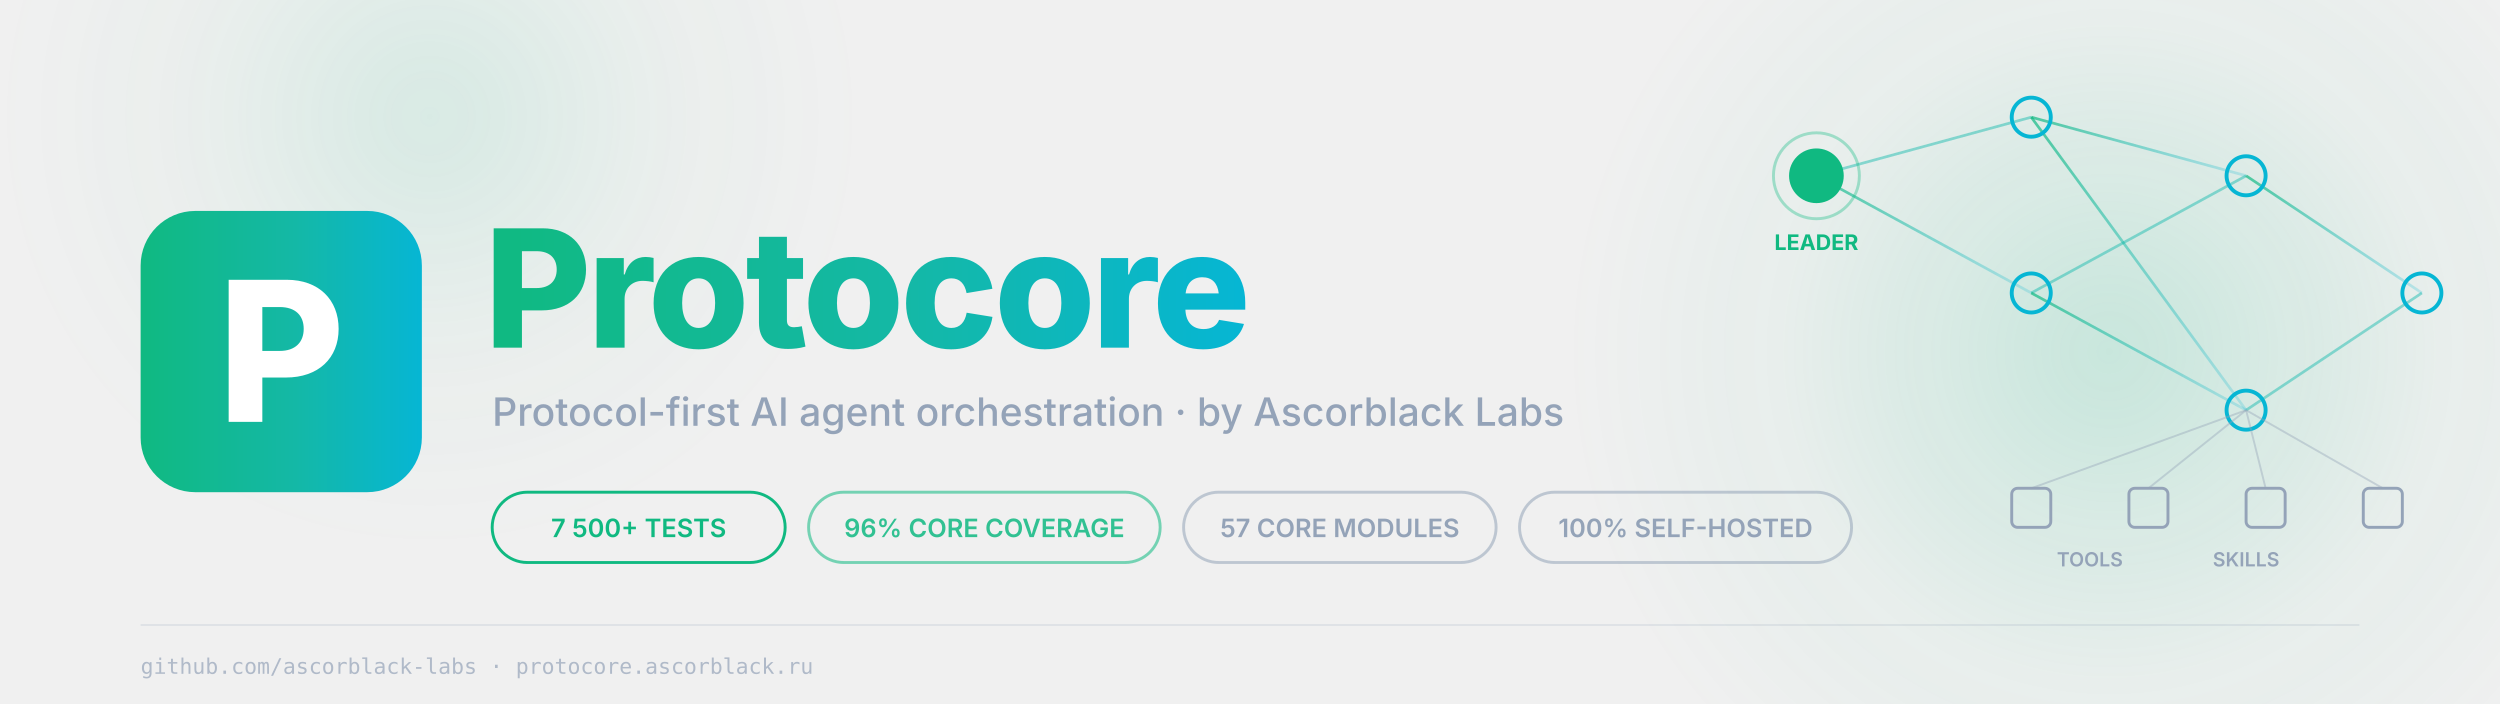
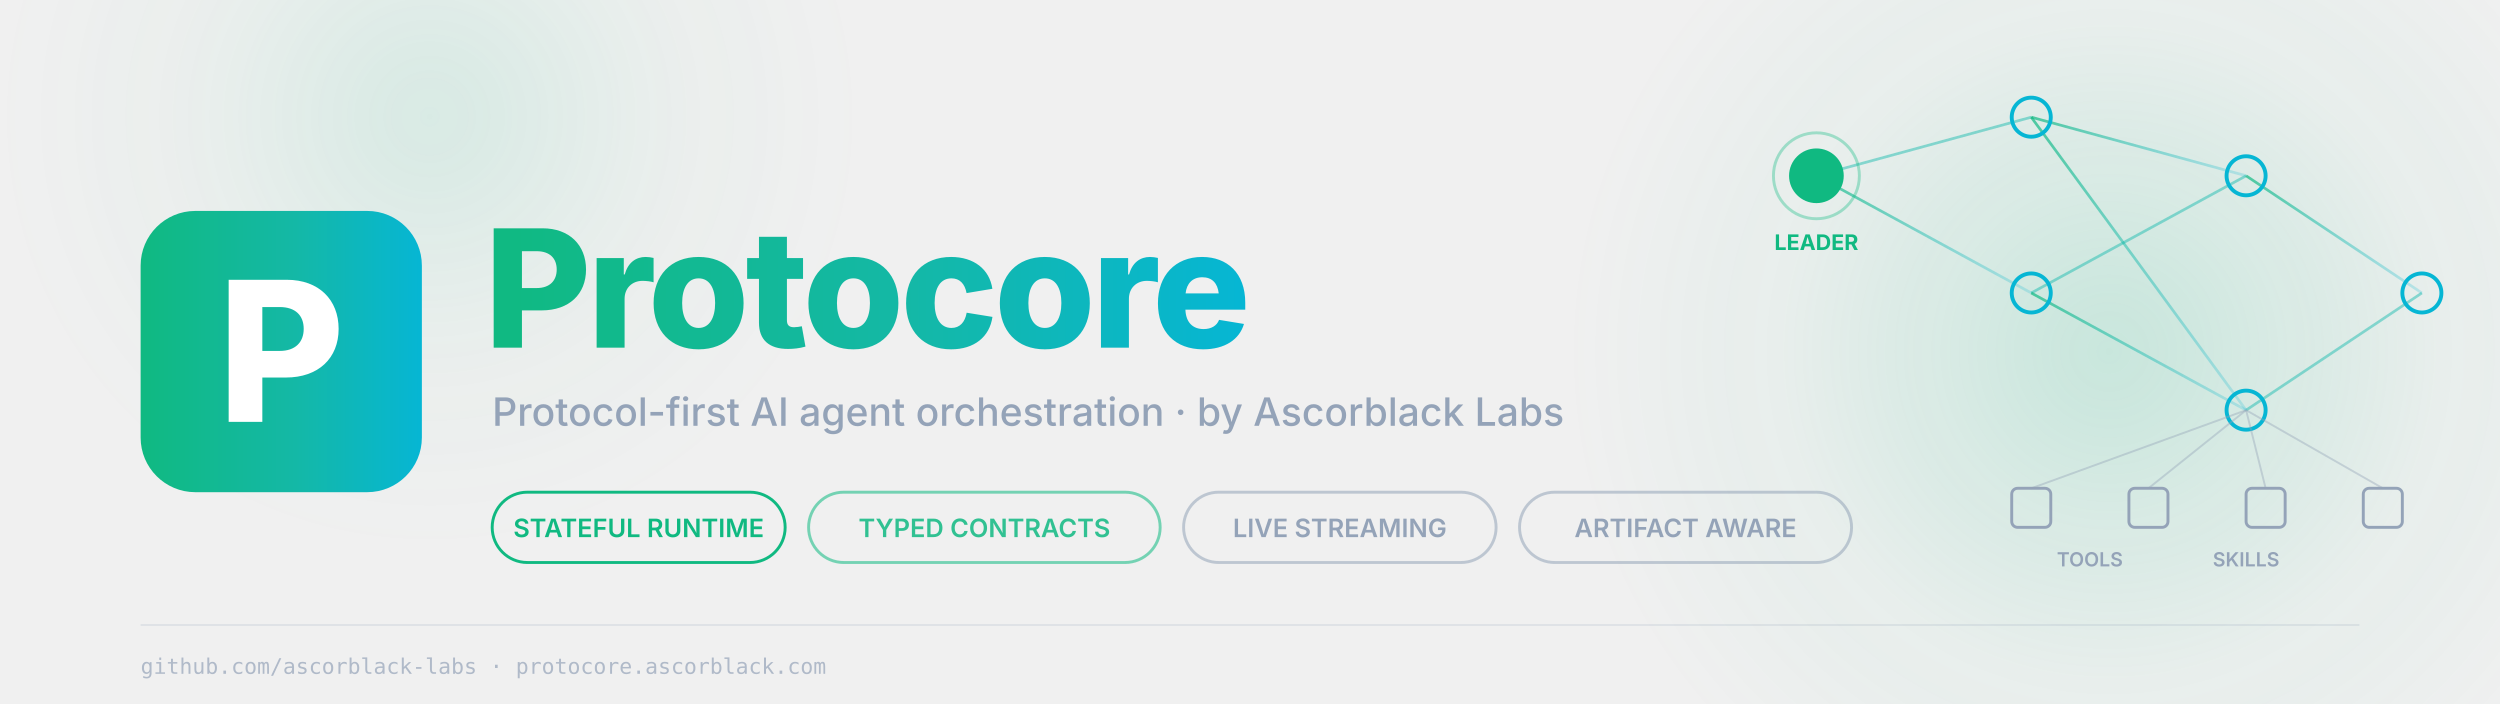
<svg xmlns="http://www.w3.org/2000/svg" viewBox="0 0 1280 360" role="img" aria-label="Protocore — Protocol-first AI agent orchestration">
  <defs>
    <linearGradient id="brand" x1="0%" y1="0%" x2="100%" y2="0%">
      <stop offset="0%" stop-color="#10b981" />
      <stop offset="55%" stop-color="#14b8a6" />
      <stop offset="100%" stop-color="#06b6d4" />
    </linearGradient>
    <radialGradient id="glow" cx="50%" cy="50%" r="50%">
      <stop offset="0%" stop-color="#10b981" stop-opacity="0.18" />
      <stop offset="60%" stop-color="#10b981" stop-opacity="0.04" />
      <stop offset="100%" stop-color="#10b981" stop-opacity="0" />
    </radialGradient>
    <linearGradient id="ring" x1="0%" y1="0%" x2="100%" y2="100%">
      <stop offset="0%" stop-color="#10b981" stop-opacity="0.7" />
      <stop offset="100%" stop-color="#06b6d4" stop-opacity="0.2" />
    </linearGradient>
  </defs>
  <circle cx="1080" cy="180" r="280" fill="url(#glow)" />
  <circle cx="220" cy="60" r="220" fill="url(#glow)" opacity="0.6" />
  <g transform="translate(72,108)">
    <rect x="0" y="0" width="144" height="144" rx="28" fill="url(#brand)" />
    <text x="72" y="108" font-family="Inter, ui-sans-serif, system-ui, sans-serif" font-size="100" font-weight="800" fill="#ffffff" text-anchor="middle">P</text>
  </g>
  <text x="248" y="178" font-family="Inter, ui-sans-serif, system-ui, sans-serif" font-size="84" font-weight="800" fill="url(#brand)" letter-spacing="-2">Protocore</text>
  <text x="252" y="218" font-family="Inter, ui-sans-serif, system-ui, sans-serif" font-size="20" font-weight="500" fill="#94a3b8">Protocol-first AI agent orchestration  ·  by Ascorblack Labs</text>
  <g transform="translate(252, 252)" font-family="Inter, ui-sans-serif, system-ui, sans-serif" font-size="13" font-weight="600">
    <g>
      <rect width="150" height="36" rx="18" fill="none" stroke="#10b981" stroke-width="1.5" />
-       <text x="75" y="23" fill="#10b981" text-anchor="middle">7 500+ TESTS</text>
+       <text x="75" y="23" fill="#10b981" text-anchor="middle">STATEFUL RUNTIME</text>
    </g>
    <g transform="translate(162,0)">
      <rect width="180" height="36" rx="18" fill="none" stroke="#10b981" stroke-width="1.5" stroke-opacity="0.55" />
-       <text x="90" y="23" fill="#10b981" fill-opacity="0.85" text-anchor="middle">96% CORE COVERAGE</text>
+       <text x="90" y="23" fill="#10b981" fill-opacity="0.85" text-anchor="middle">TYPED CONTRACTS</text>
    </g>
    <g transform="translate(354,0)">
      <rect width="160" height="36" rx="18" fill="none" stroke="#94a3b8" stroke-width="1.5" stroke-opacity="0.55" />
-       <text x="80" y="23" fill="#94a3b8" text-anchor="middle">57 CORE MODULES</text>
+       <text x="80" y="23" fill="#94a3b8" text-anchor="middle">LIVE STREAMING</text>
    </g>
    <g transform="translate(526,0)">
      <rect width="170" height="36" rx="18" fill="none" stroke="#94a3b8" stroke-width="1.5" stroke-opacity="0.55" />
-       <text x="85" y="23" fill="#94a3b8" text-anchor="middle">100% SELF-HOSTED</text>
+       <text x="85" y="23" fill="#94a3b8" text-anchor="middle">ARTIFACT AWARE</text>
    </g>
  </g>
  <g transform="translate(870, 30)" stroke="url(#ring)" fill="none" stroke-width="1.4">
    <line x1="60" y1="60" x2="170" y2="30" />
    <line x1="60" y1="60" x2="170" y2="120" />
    <line x1="170" y1="30" x2="280" y2="60" />
    <line x1="170" y1="120" x2="280" y2="60" />
    <line x1="170" y1="120" x2="280" y2="180" />
    <line x1="280" y1="60" x2="370" y2="120" />
    <line x1="280" y1="180" x2="370" y2="120" />
    <line x1="170" y1="30" x2="280" y2="180" />
  </g>
  <g transform="translate(870, 30)">
    <circle cx="60" cy="60" r="14" fill="#10b981" />
    <circle cx="60" cy="60" r="22" fill="none" stroke="#10b981" stroke-opacity="0.35" stroke-width="1.5" />
    <text x="60" y="98" font-family="Inter, ui-sans-serif, system-ui, sans-serif" font-size="11" font-weight="700" fill="#10b981" text-anchor="middle">LEADER</text>
    <circle cx="170" cy="30" r="10" fill="none" stroke="#06b6d4" stroke-width="2" />
    <circle cx="170" cy="120" r="10" fill="none" stroke="#06b6d4" stroke-width="2" />
    <circle cx="280" cy="60" r="10" fill="none" stroke="#06b6d4" stroke-width="2" />
    <circle cx="280" cy="180" r="10" fill="none" stroke="#06b6d4" stroke-width="2" />
    <circle cx="370" cy="120" r="10" fill="none" stroke="#06b6d4" stroke-width="2" />
    <rect x="160" y="220" width="20" height="20" rx="3" fill="none" stroke="#94a3b8" stroke-width="1.5" />
    <rect x="220" y="220" width="20" height="20" rx="3" fill="none" stroke="#94a3b8" stroke-width="1.5" />
    <rect x="280" y="220" width="20" height="20" rx="3" fill="none" stroke="#94a3b8" stroke-width="1.5" />
    <rect x="340" y="220" width="20" height="20" rx="3" fill="none" stroke="#94a3b8" stroke-width="1.5" />
    <line x1="280" y1="180" x2="170" y2="220" stroke="#94a3b8" stroke-opacity="0.4" stroke-width="1" />
    <line x1="280" y1="180" x2="230" y2="220" stroke="#94a3b8" stroke-opacity="0.4" stroke-width="1" />
    <line x1="280" y1="180" x2="290" y2="220" stroke="#94a3b8" stroke-opacity="0.4" stroke-width="1" />
    <line x1="280" y1="180" x2="350" y2="220" stroke="#94a3b8" stroke-opacity="0.4" stroke-width="1" />
    <text x="200" y="260" font-family="Inter, ui-sans-serif, system-ui, sans-serif" font-size="10" font-weight="600" fill="#94a3b8" text-anchor="middle">TOOLS</text>
    <text x="280" y="260" font-family="Inter, ui-sans-serif, system-ui, sans-serif" font-size="10" font-weight="600" fill="#94a3b8" text-anchor="middle">SKILLS</text>
  </g>
  <line x1="72" y1="320" x2="1208" y2="320" stroke="#94a3b8" stroke-opacity="0.18" stroke-width="1" />
-   <text x="72" y="345" font-family="ui-monospace, SFMono-Regular, Menlo, monospace" font-size="11" fill="#94a3b8" fill-opacity="0.7">github.com/ascorblack-labs · protocore.ascorblack.ru</text>
+   <text x="72" y="345" font-family="ui-monospace, SFMono-Regular, Menlo, monospace" font-size="11" fill="#94a3b8" fill-opacity="0.7">github.com/ascorblack-labs · protocore.ascorblack.com</text>
</svg>
